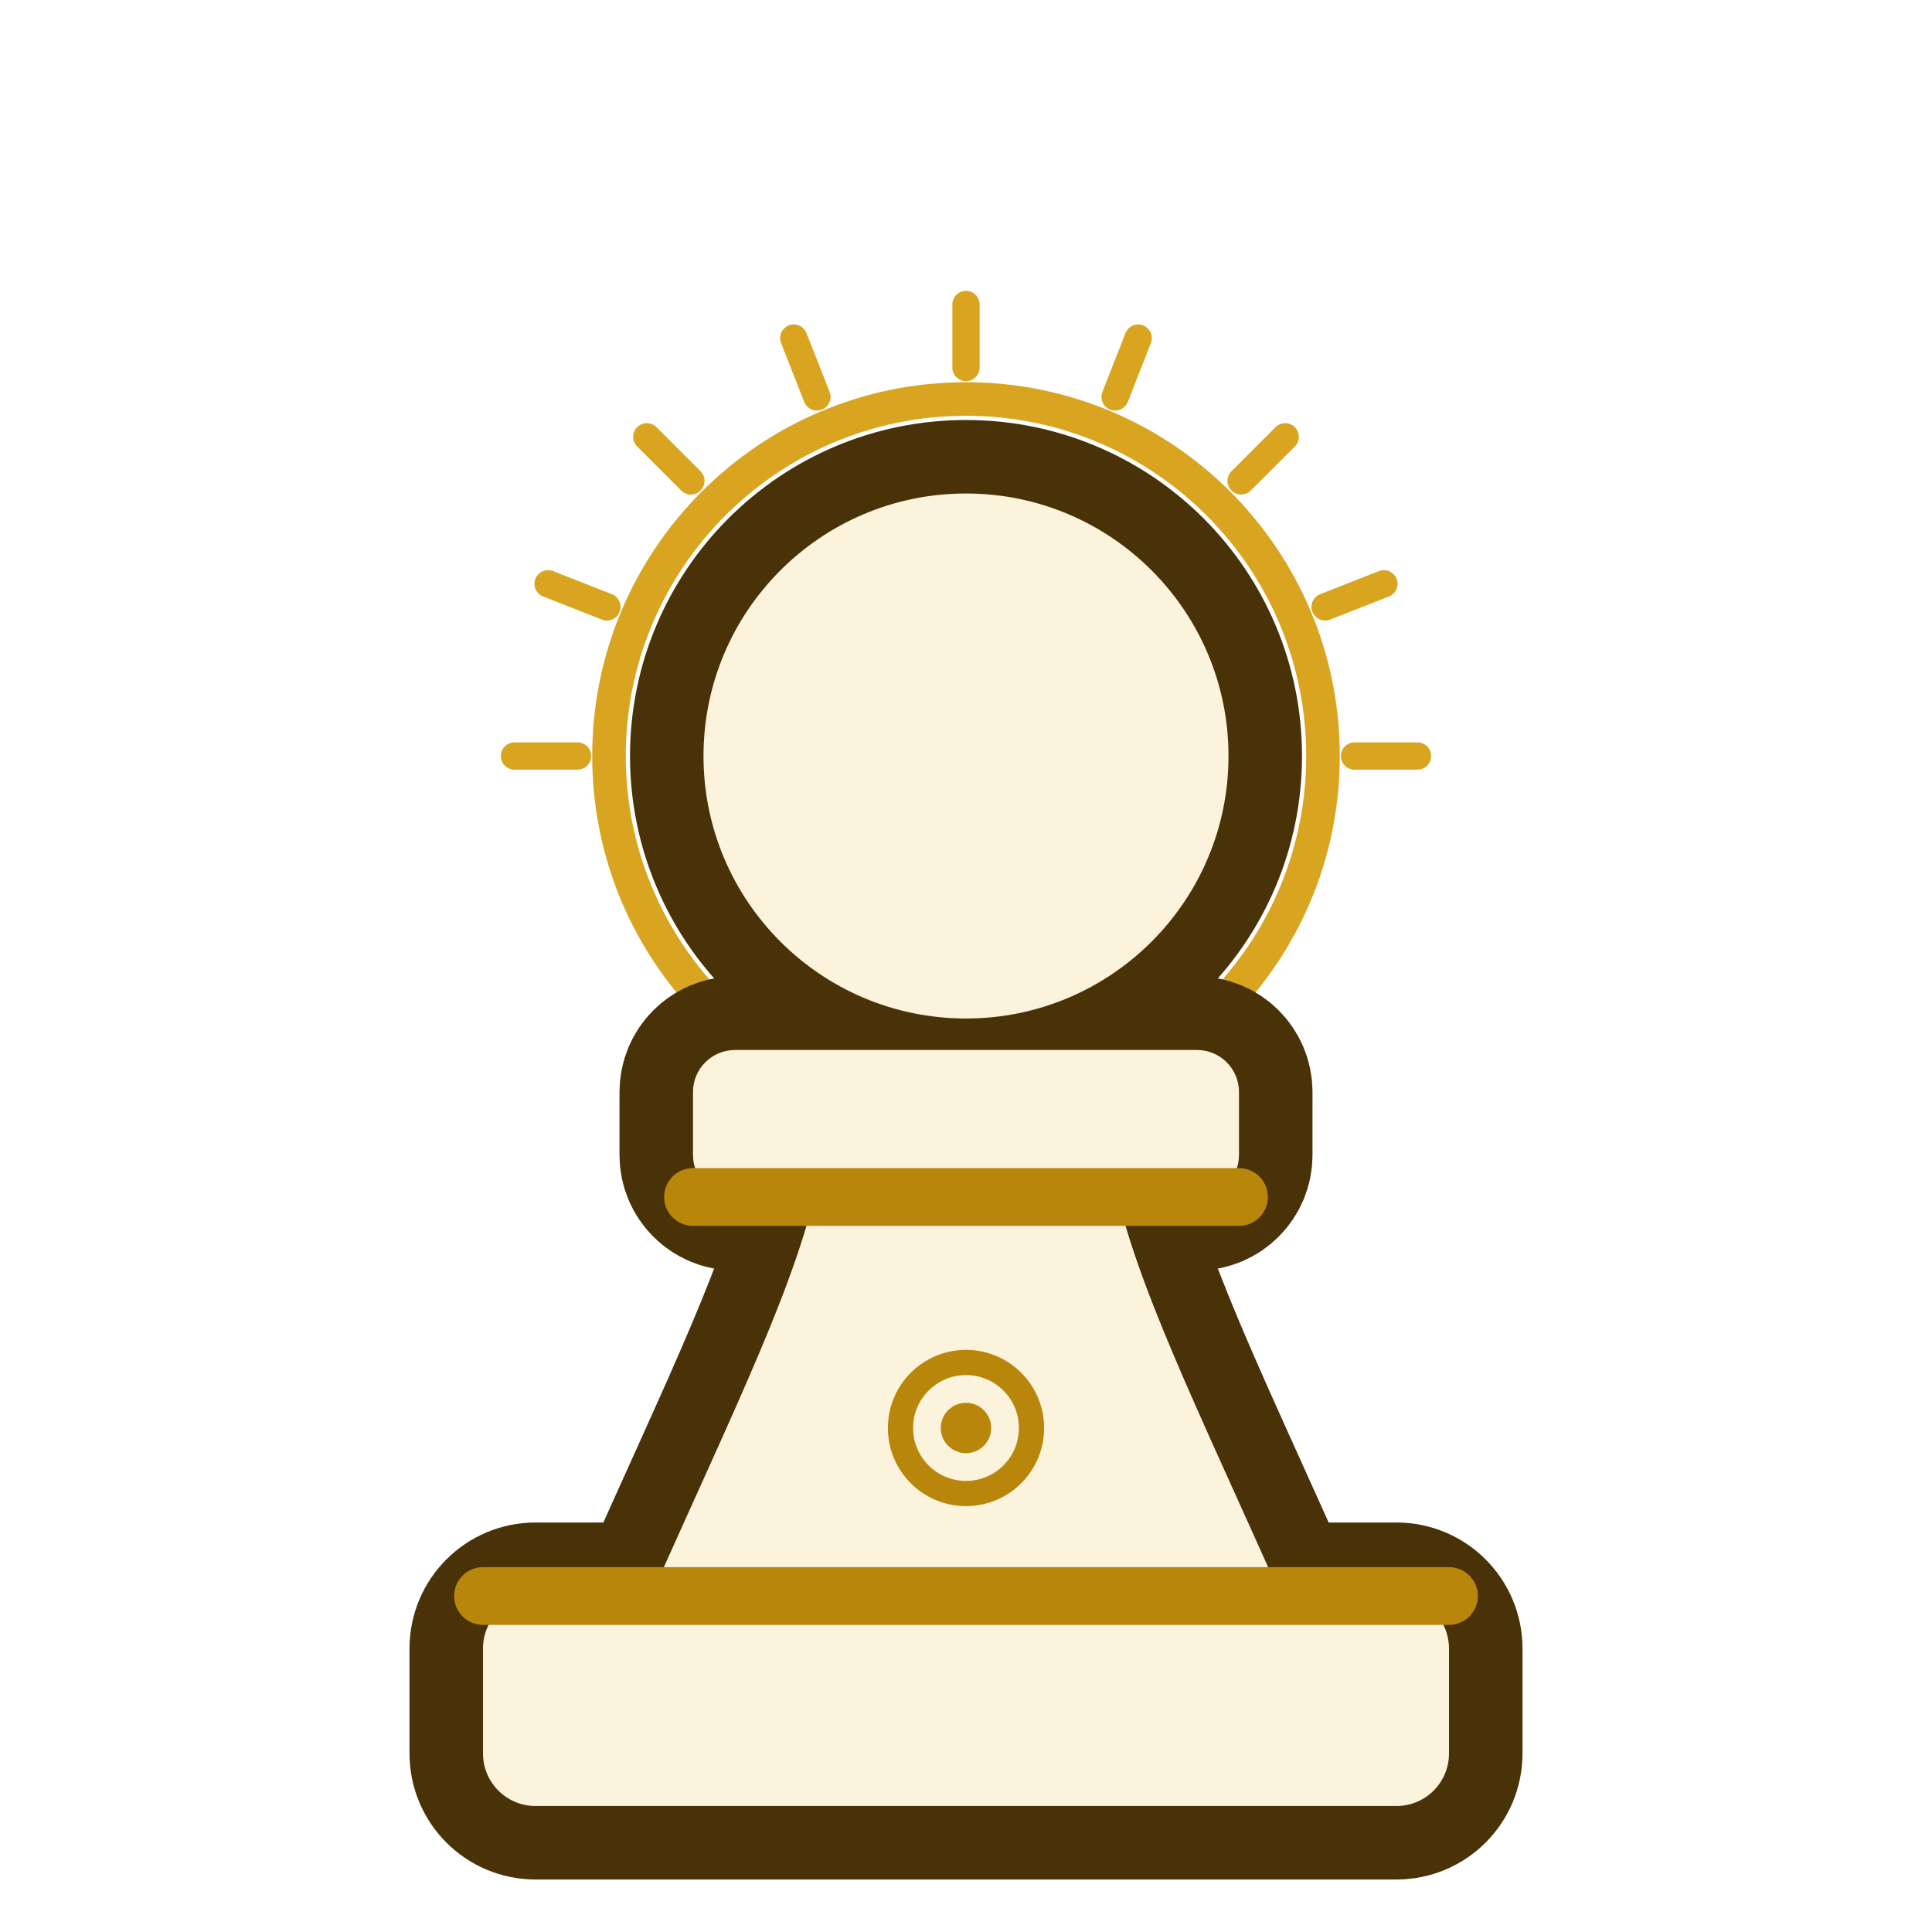
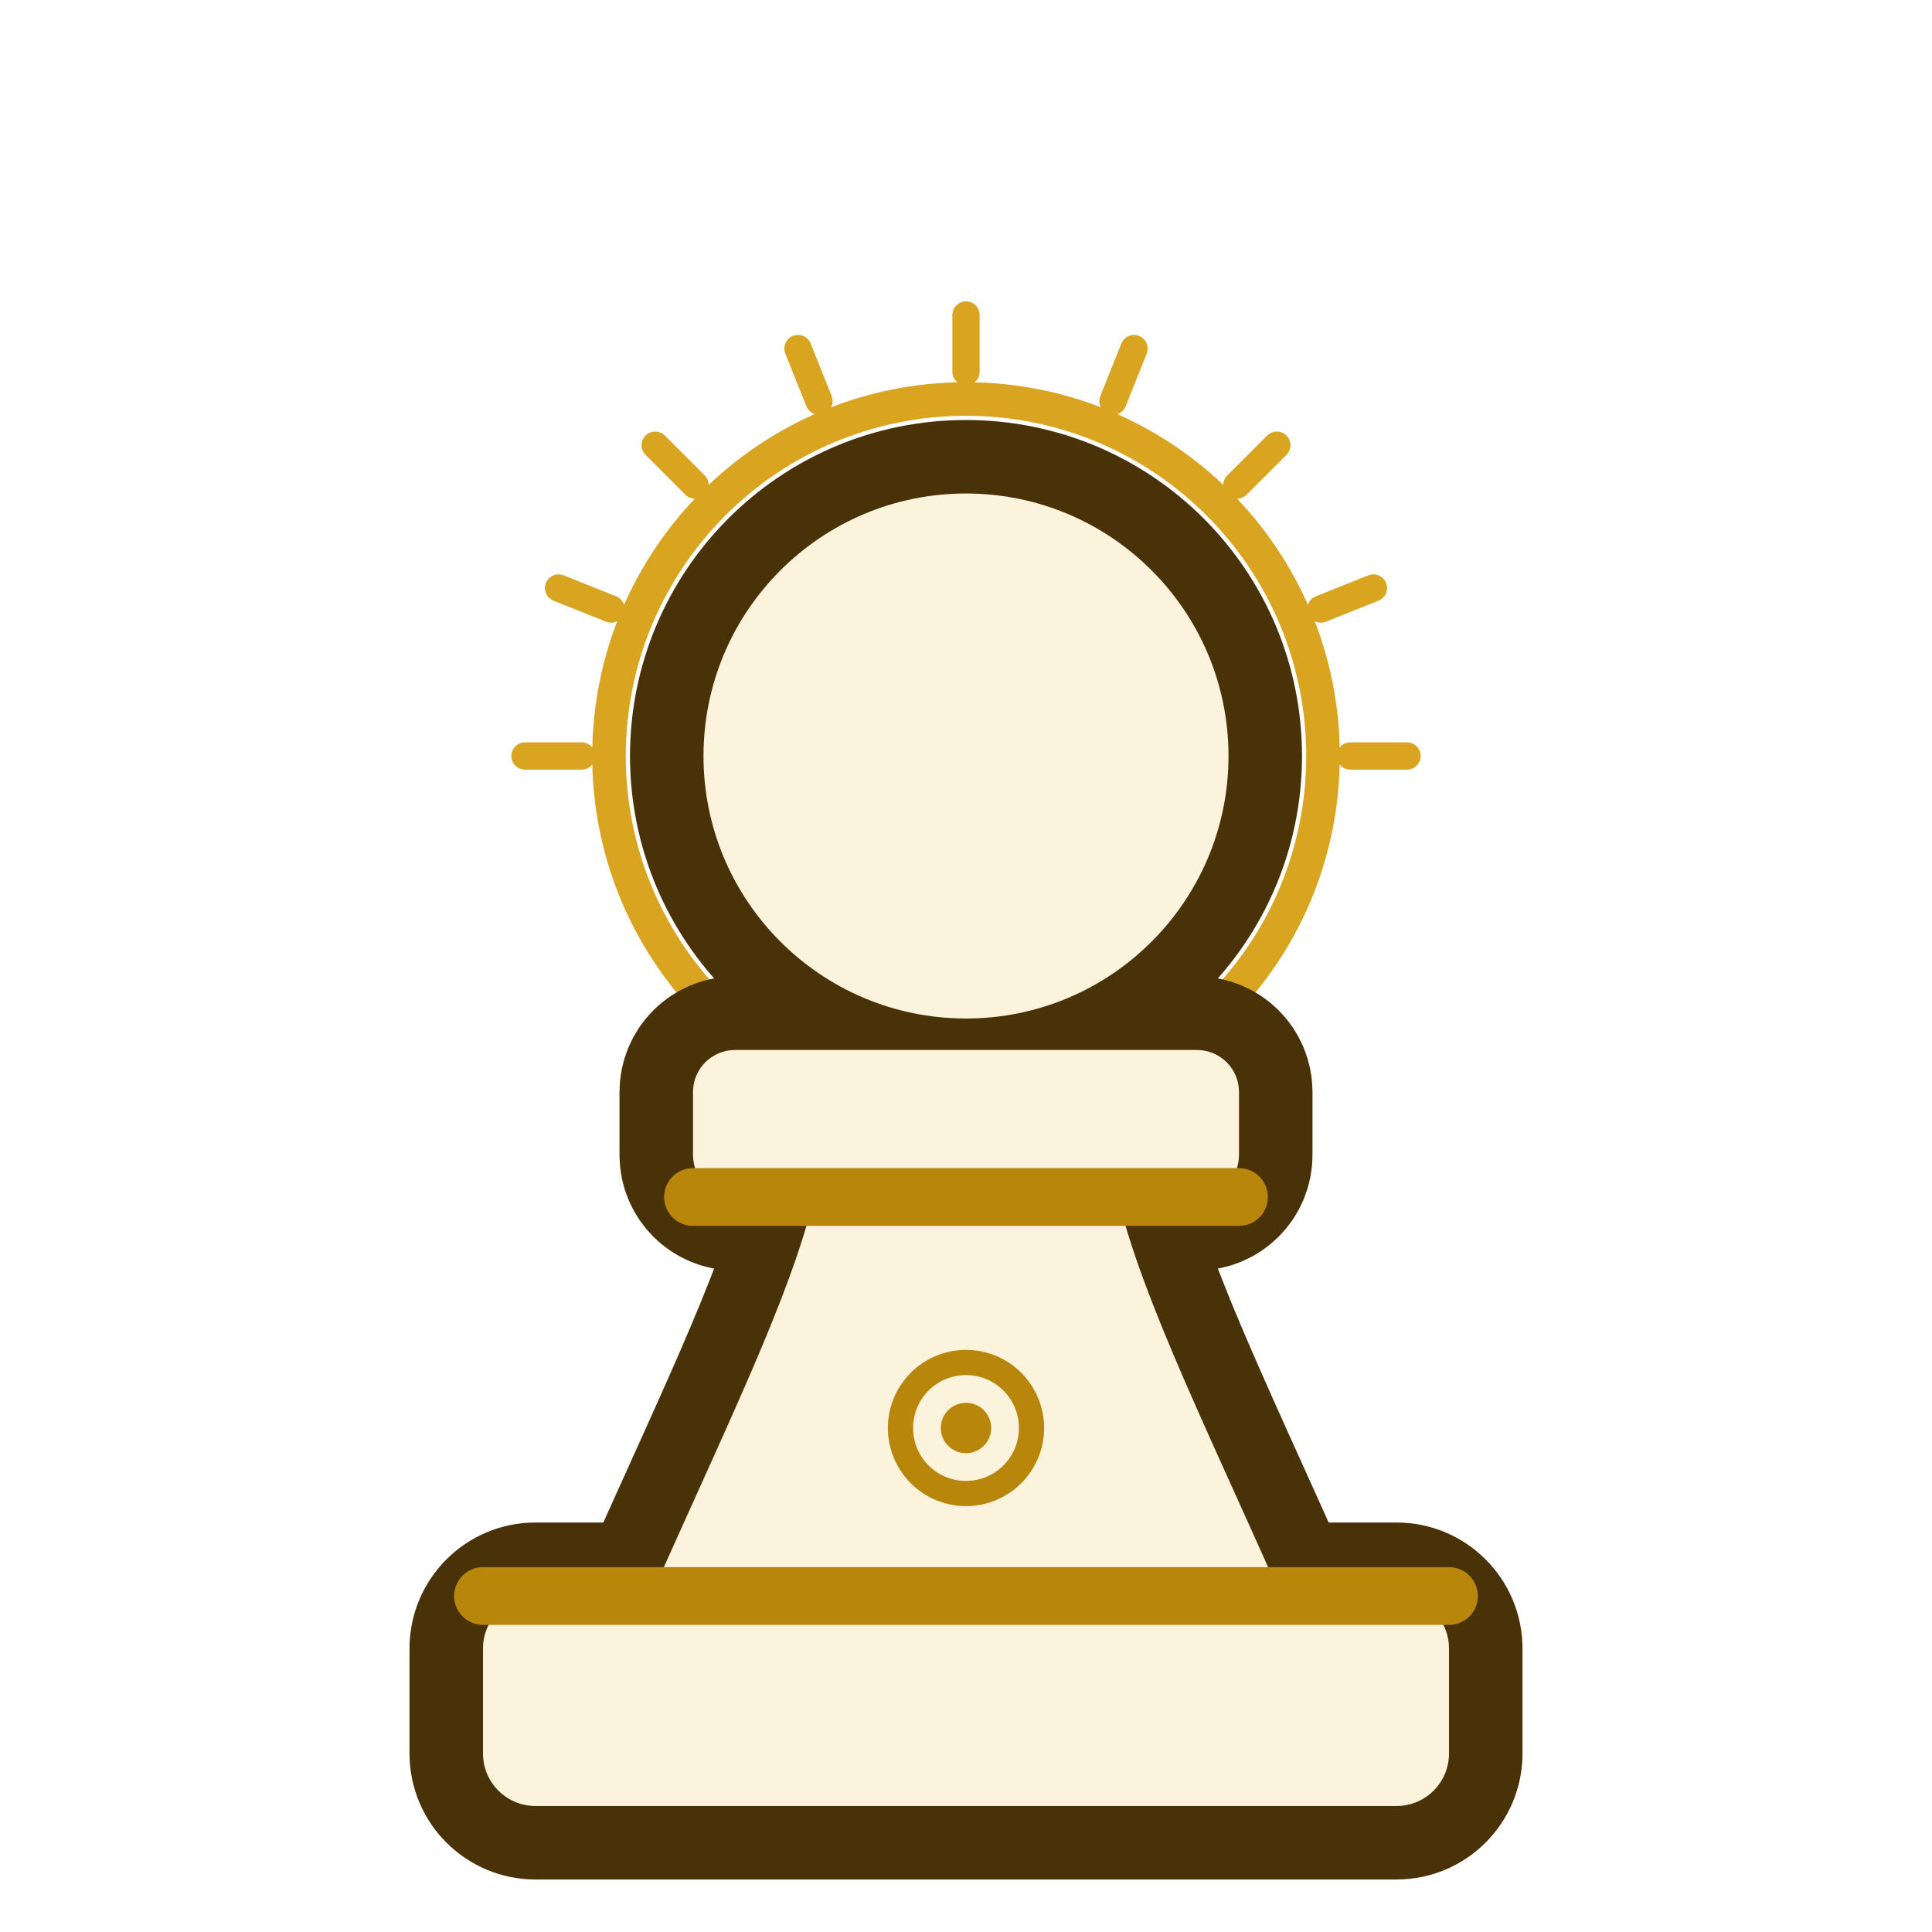
<svg xmlns="http://www.w3.org/2000/svg" viewBox="4 2 92 92">
  <defs>
    <clipPath id="howPc">
      <rect x="27" y="78" width="46" height="10" rx="2.5" />
      <path d="M35 78 C39 69 42 63 43 58 H57 C58 63 61 69 65 78 Z" />
      <rect x="37" y="52" width="26" height="7" rx="2" />
      <circle cx="50" cy="38" r="12.5" />
    </clipPath>
  </defs>
  <circle cx="50" cy="38" r="17" fill="none" stroke="#d9a521" stroke-width="1.6" />
  <g stroke="#d9a521" stroke-width="1.3" stroke-linecap="round">
-     <path d="M31.5 38.0 L28.5 38.0" />
-     <path d="M32.9 30.9 L30.1 29.8" />
-     <path d="M36.9 24.9 L34.8 22.8" />
-     <path d="M42.9 20.9 L41.8 18.1" />
-     <path d="M50.0 19.5 L50.0 16.5" />
-     <path d="M57.1 20.9 L58.2 18.1" />
-     <path d="M63.1 24.9 L65.2 22.8" />
-     <path d="M67.1 30.9 L69.9 29.8" />
-     <path d="M68.5 38.0 L71.5 38.0" />
+     <path d="M31.7 38.0 L29.0 38.0" />
+     <path d="M33.1 31.0 L30.6 30.0" />
+     <path d="M37.1 25.1 L35.2 23.2" />
+     <path d="M43.0 21.1 L42.0 18.6" />
+     <path d="M50.0 19.7 L50.0 17.0" />
+     <path d="M57.0 21.1 L58.0 18.6" />
+     <path d="M62.9 25.1 L64.8 23.2" />
+     <path d="M66.9 31.0 L69.4 30.0" />
+     <path d="M68.3 38.0 L71.0 38.0" />
  </g>
  <g fill="#4a3208" stroke="#4a3208" stroke-width="7.0" stroke-linejoin="round">
    <rect x="27" y="78" width="46" height="10" rx="2.5" />
    <path d="M35 78 C39 69 42 63 43 58 H57 C58 63 61 69 65 78 Z" />
    <rect x="37" y="52" width="26" height="7" rx="2" />
    <circle cx="50" cy="38" r="12.5" />
  </g>
  <g fill="#fbf3dc">
    <rect x="27" y="78" width="46" height="10" rx="2.5" />
    <path d="M35 78 C39 69 42 63 43 58 H57 C58 63 61 69 65 78 Z" />
    <rect x="37" y="52" width="26" height="7" rx="2" />
    <circle cx="50" cy="38" r="12.5" />
  </g>
  <g clip-path="url(#howPc)">
    <g transform="translate(50 70) scale(1.2) translate(-50 -83)">
      <circle cx="50" cy="83" r="2.6" fill="none" stroke="#b8860b" stroke-width="1" />
      <circle cx="50" cy="83" r="1" fill="#b8860b" />
    </g>
  </g>
  <g fill="none" stroke="#b8860b" stroke-width="2.75" stroke-linecap="round">
    <path d="M27 78 H73" />
    <path d="M37 59 H63" />
  </g>
</svg>
